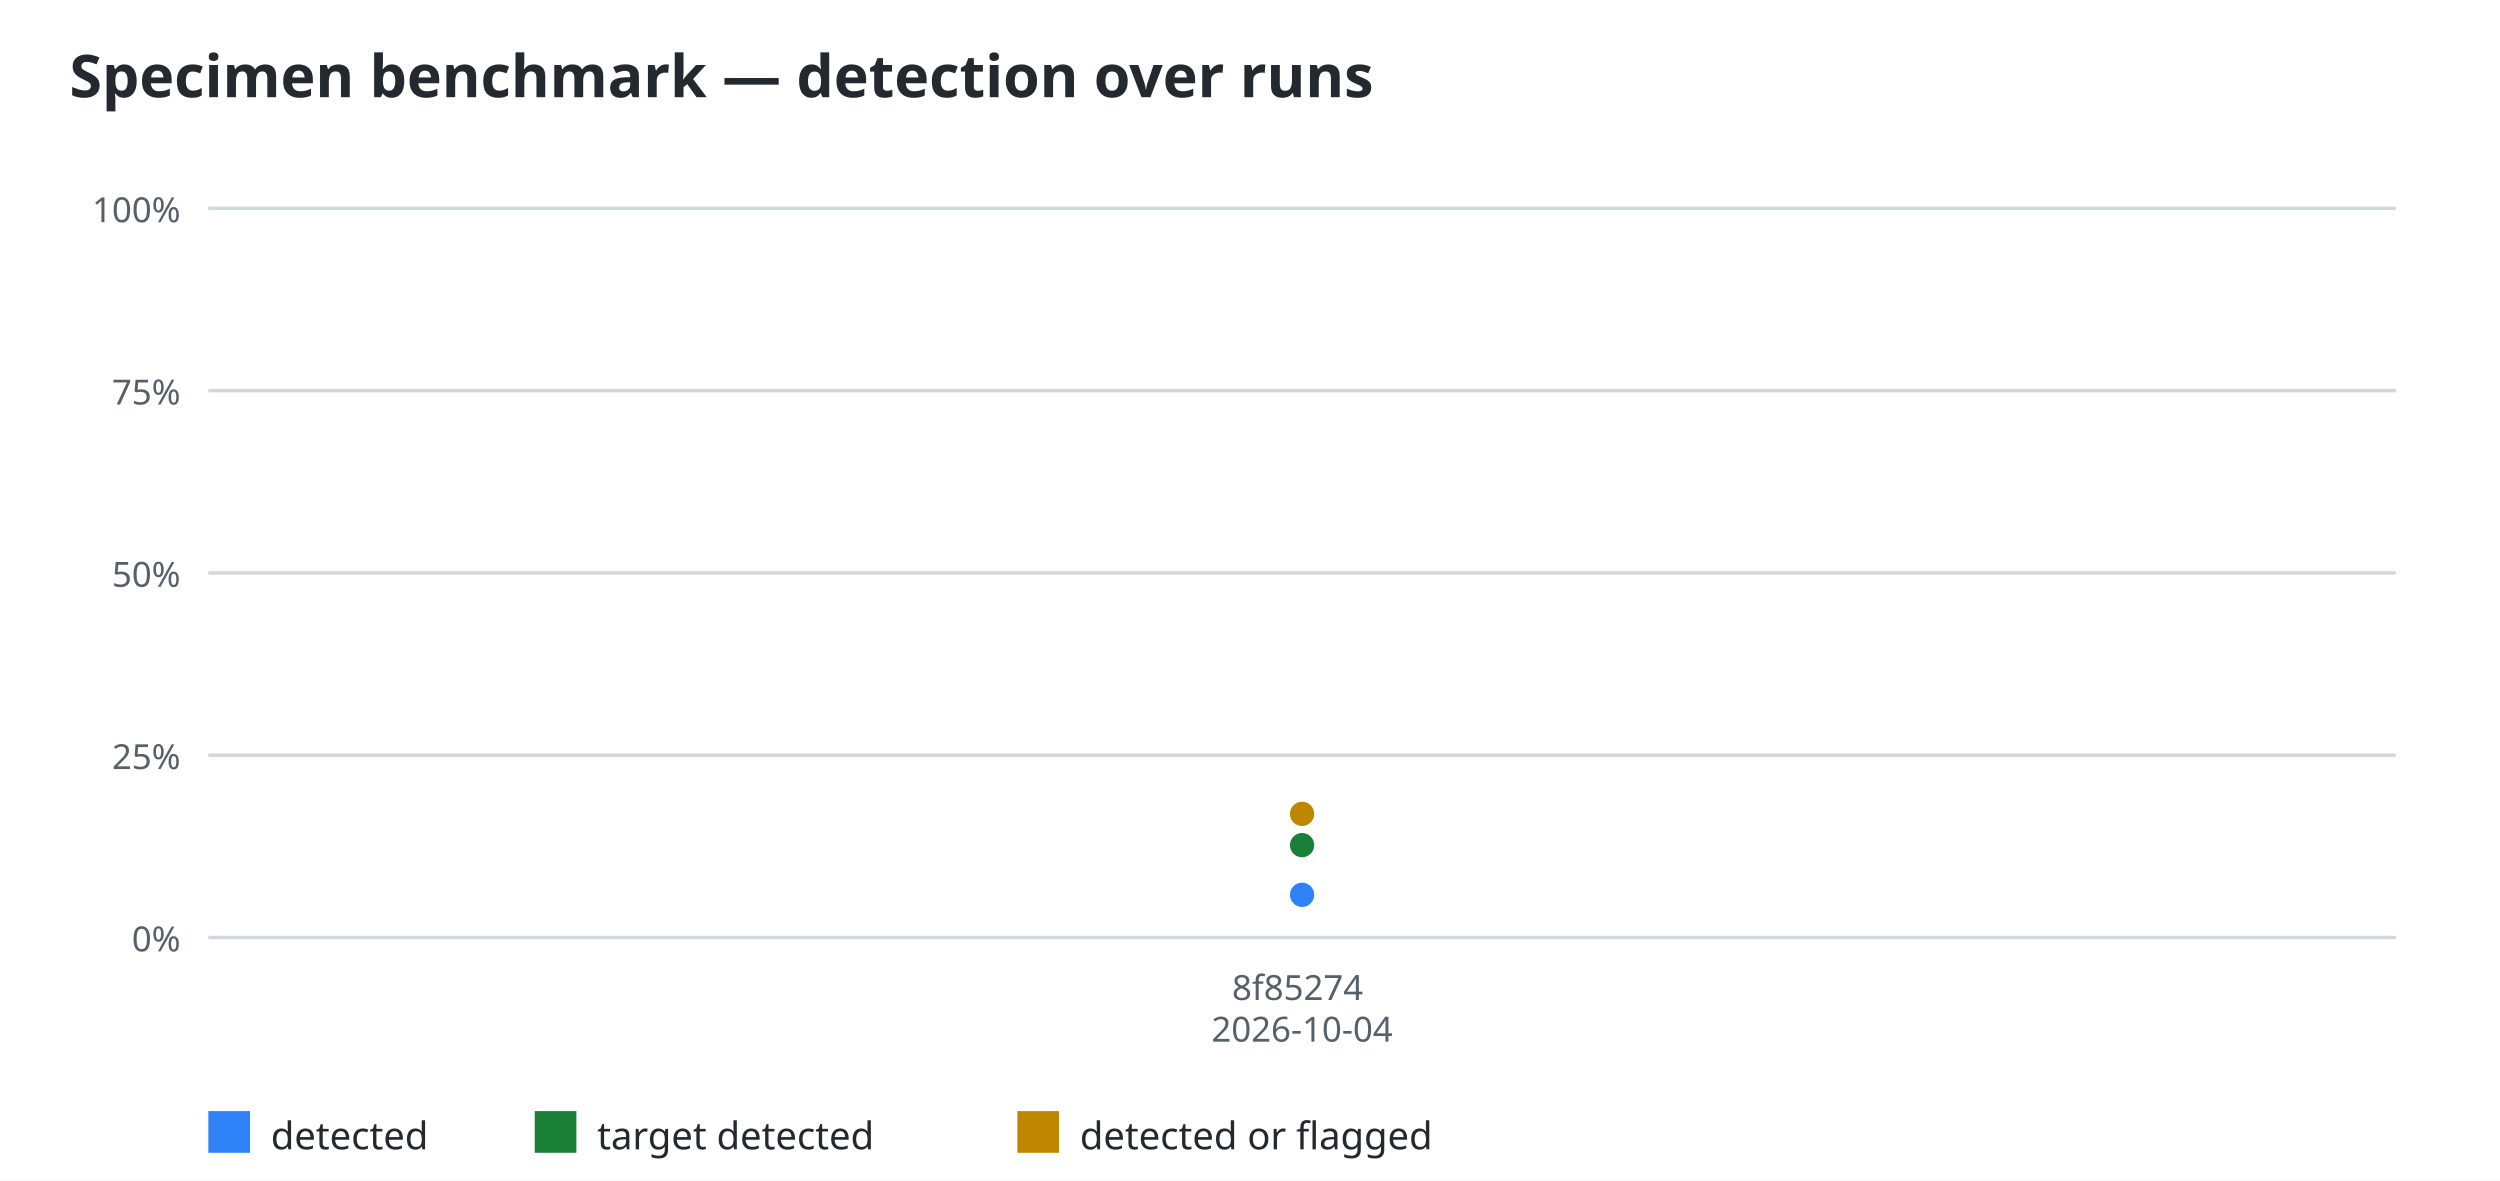
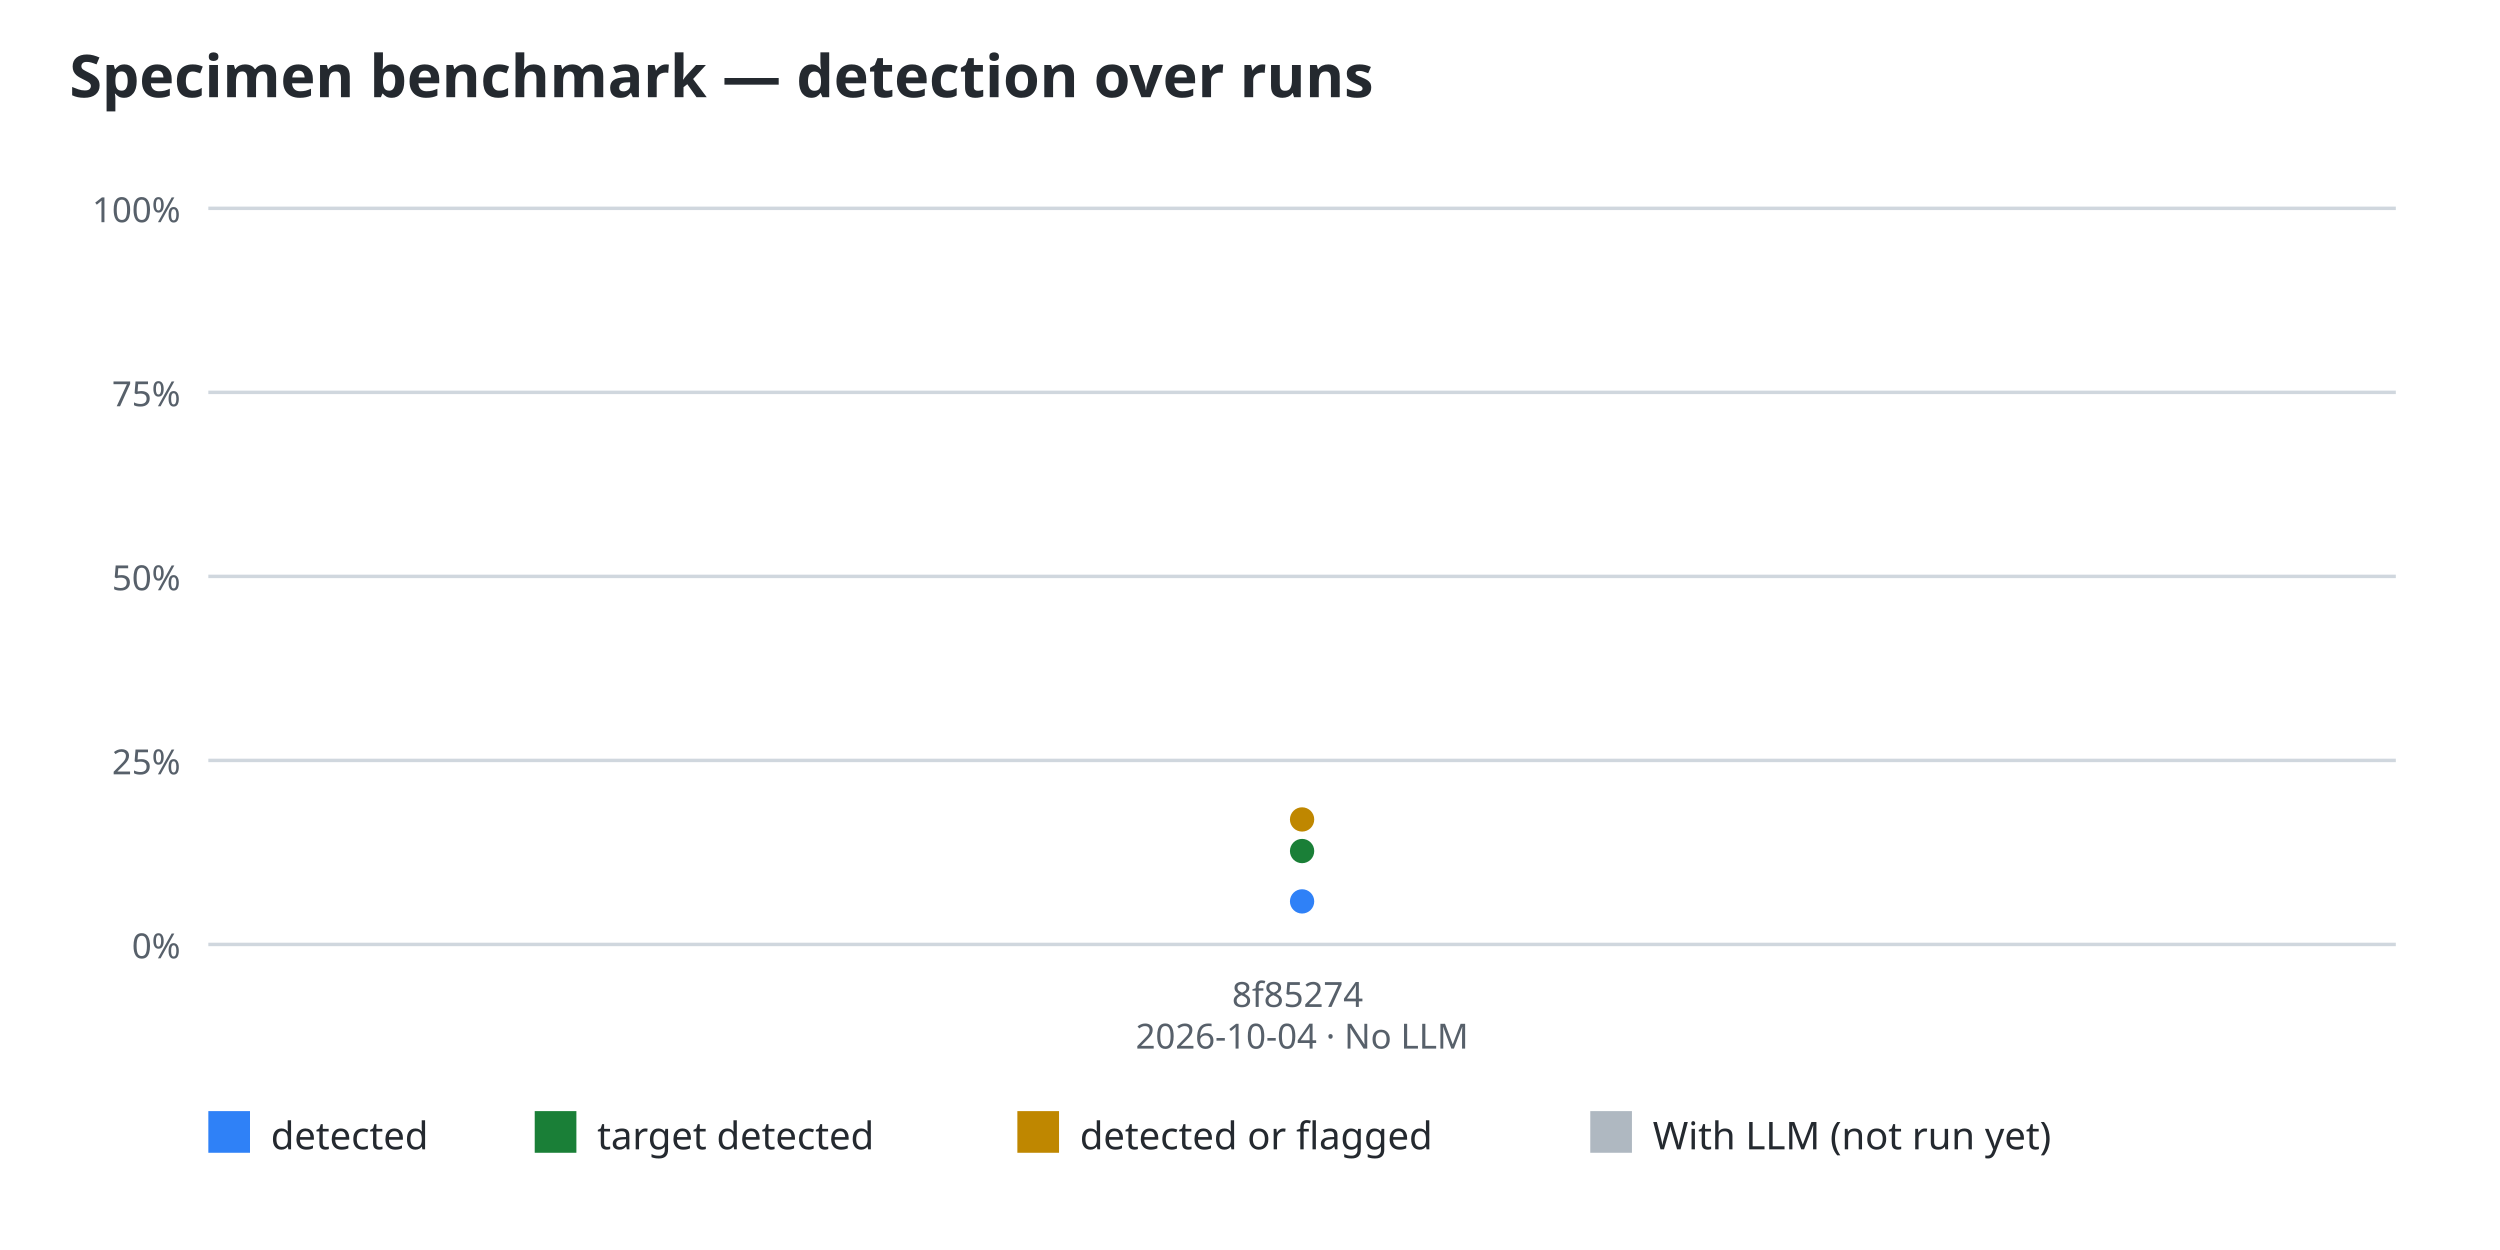
- <svg xmlns="http://www.w3.org/2000/svg" viewBox="0 0 720 340" font-family="sans-serif">
-   <rect width="720" height="340" fill="white" />
+ <svg xmlns="http://www.w3.org/2000/svg" viewBox="0 0 720 360" font-family="sans-serif">
+   <rect width="720" height="360" fill="white" />
  <text x="20" y="28" font-size="17" font-weight="bold" fill="#24292f">Specimen benchmark — detection over runs</text>
-   <line x1="60" y1="270.0" x2="690" y2="270.0" stroke="#d0d7de" stroke-width="1" />
-   <text x="52" y="274.0" font-size="10" fill="#57606a" text-anchor="end">0%</text>
-   <line x1="60" y1="217.5" x2="690" y2="217.5" stroke="#d0d7de" stroke-width="1" />
-   <text x="52" y="221.5" font-size="10" fill="#57606a" text-anchor="end">25%</text>
-   <line x1="60" y1="165.0" x2="690" y2="165.0" stroke="#d0d7de" stroke-width="1" />
-   <text x="52" y="169.0" font-size="10" fill="#57606a" text-anchor="end">50%</text>
-   <line x1="60" y1="112.5" x2="690" y2="112.5" stroke="#d0d7de" stroke-width="1" />
-   <text x="52" y="116.5" font-size="10" fill="#57606a" text-anchor="end">75%</text>
+   <line x1="60" y1="272.0" x2="690" y2="272.0" stroke="#d0d7de" stroke-width="1" />
+   <text x="52" y="276.0" font-size="10" fill="#57606a" text-anchor="end">0%</text>
+   <line x1="60" y1="219.0" x2="690" y2="219.0" stroke="#d0d7de" stroke-width="1" />
+   <text x="52" y="223.0" font-size="10" fill="#57606a" text-anchor="end">25%</text>
+   <line x1="60" y1="166.0" x2="690" y2="166.0" stroke="#d0d7de" stroke-width="1" />
+   <text x="52" y="170.0" font-size="10" fill="#57606a" text-anchor="end">50%</text>
+   <line x1="60" y1="113.0" x2="690" y2="113.0" stroke="#d0d7de" stroke-width="1" />
+   <text x="52" y="117.0" font-size="10" fill="#57606a" text-anchor="end">75%</text>
  <line x1="60" y1="60.0" x2="690" y2="60.0" stroke="#d0d7de" stroke-width="1" />
  <text x="52" y="64.0" font-size="10" fill="#57606a" text-anchor="end">100%</text>
-   <circle cx="375.0" cy="257.7" r="3.5" fill="#2f81f7" />
-   <circle cx="375.0" cy="243.4" r="3.5" fill="#1a7f37" />
-   <circle cx="375.0" cy="234.4" r="3.5" fill="#bf8700" />
-   <text x="375.0" y="288" font-size="10" fill="#57606a" text-anchor="middle">
+   <circle cx="375.0" cy="259.6" r="3.5" fill="#2f81f7" />
+   <circle cx="375.0" cy="245.1" r="3.5" fill="#1a7f37" />
+   <circle cx="375.0" cy="236.0" r="3.5" fill="#bf8700" />
+   <text x="375.0" y="290" font-size="10" fill="#57606a" text-anchor="middle">
    <tspan x="375.0" dy="0">8f85274</tspan>
-     <tspan x="375.0" dy="12">2026-10-04</tspan>
+     <tspan x="375.0" dy="12">2026-10-04 · No LLM</tspan>
  </text>
  <rect x="60" y="320" width="12" height="12" fill="#2f81f7" />
  <text x="78" y="331" font-size="11" fill="#24292f">detected</text>
  <rect x="154" y="320" width="12" height="12" fill="#1a7f37" />
  <text x="172" y="331" font-size="11" fill="#24292f">target detected</text>
  <rect x="293" y="320" width="12" height="12" fill="#bf8700" />
  <text x="311" y="331" font-size="11" fill="#24292f">detected or flagged</text>
+   <rect x="458" y="320" width="12" height="12" fill="#afb8c1" />
+   <text x="476" y="331" font-size="11" fill="#24292f">With LLM (not run yet)</text>
</svg>
